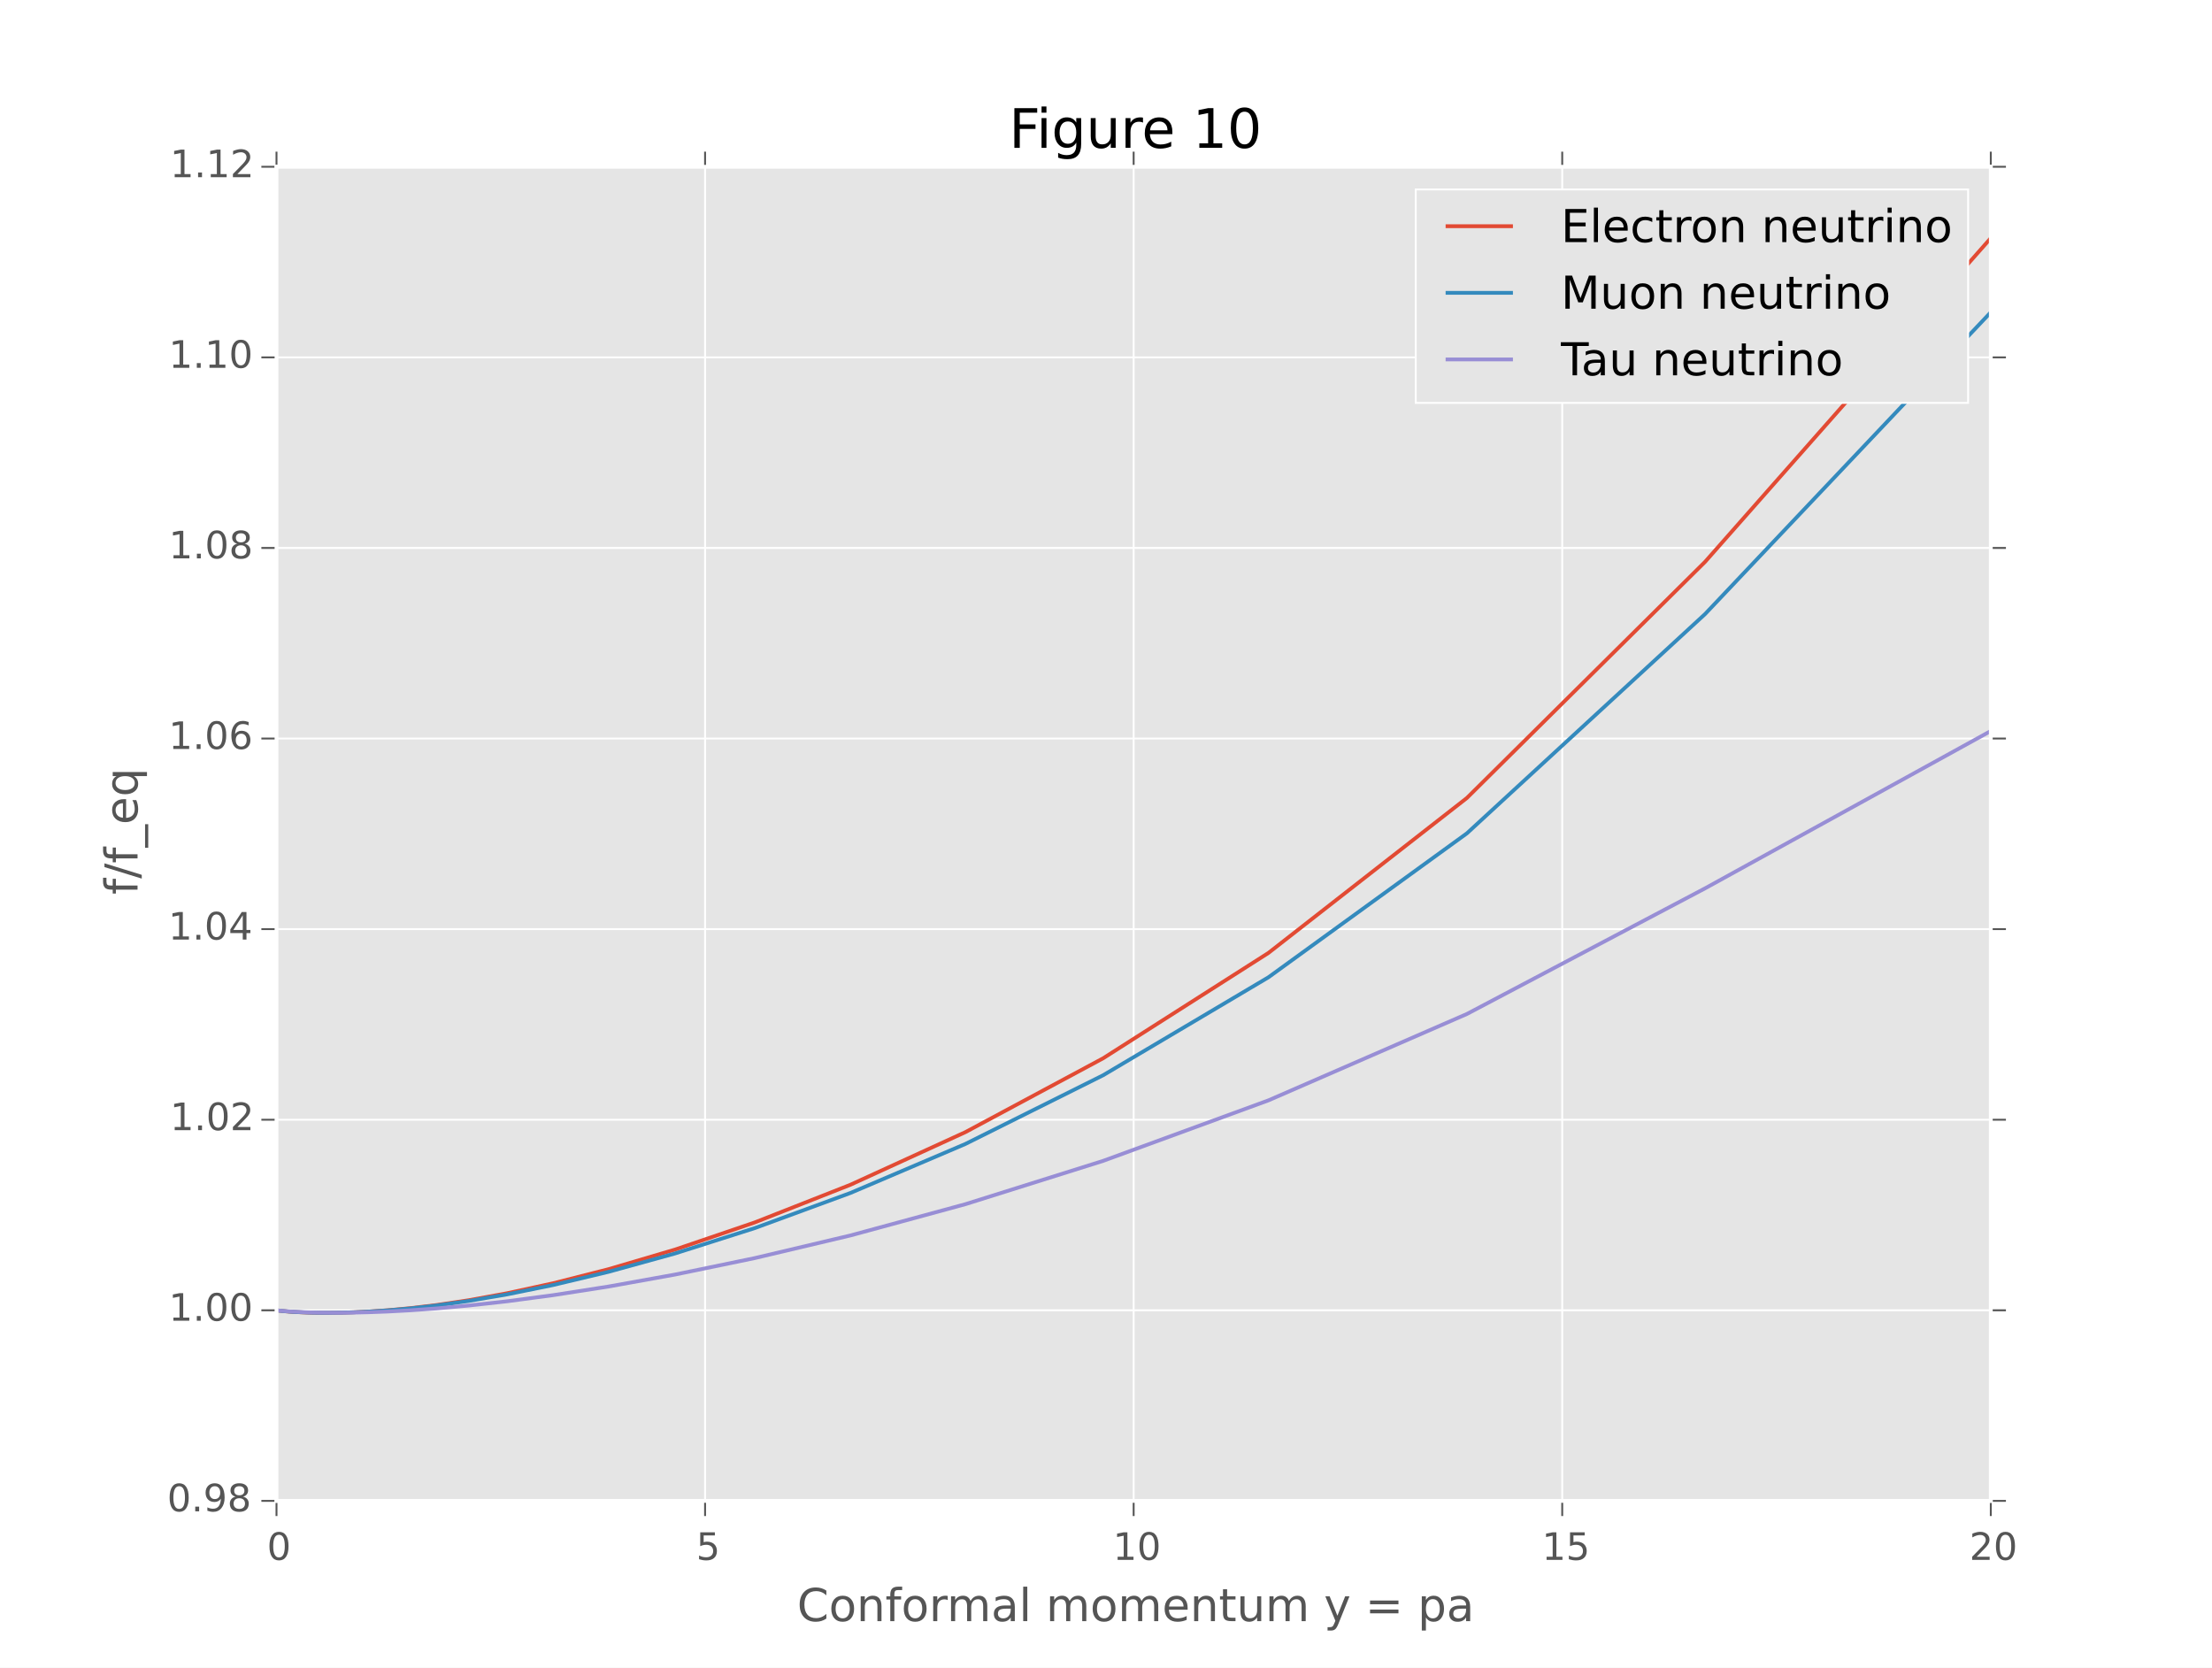
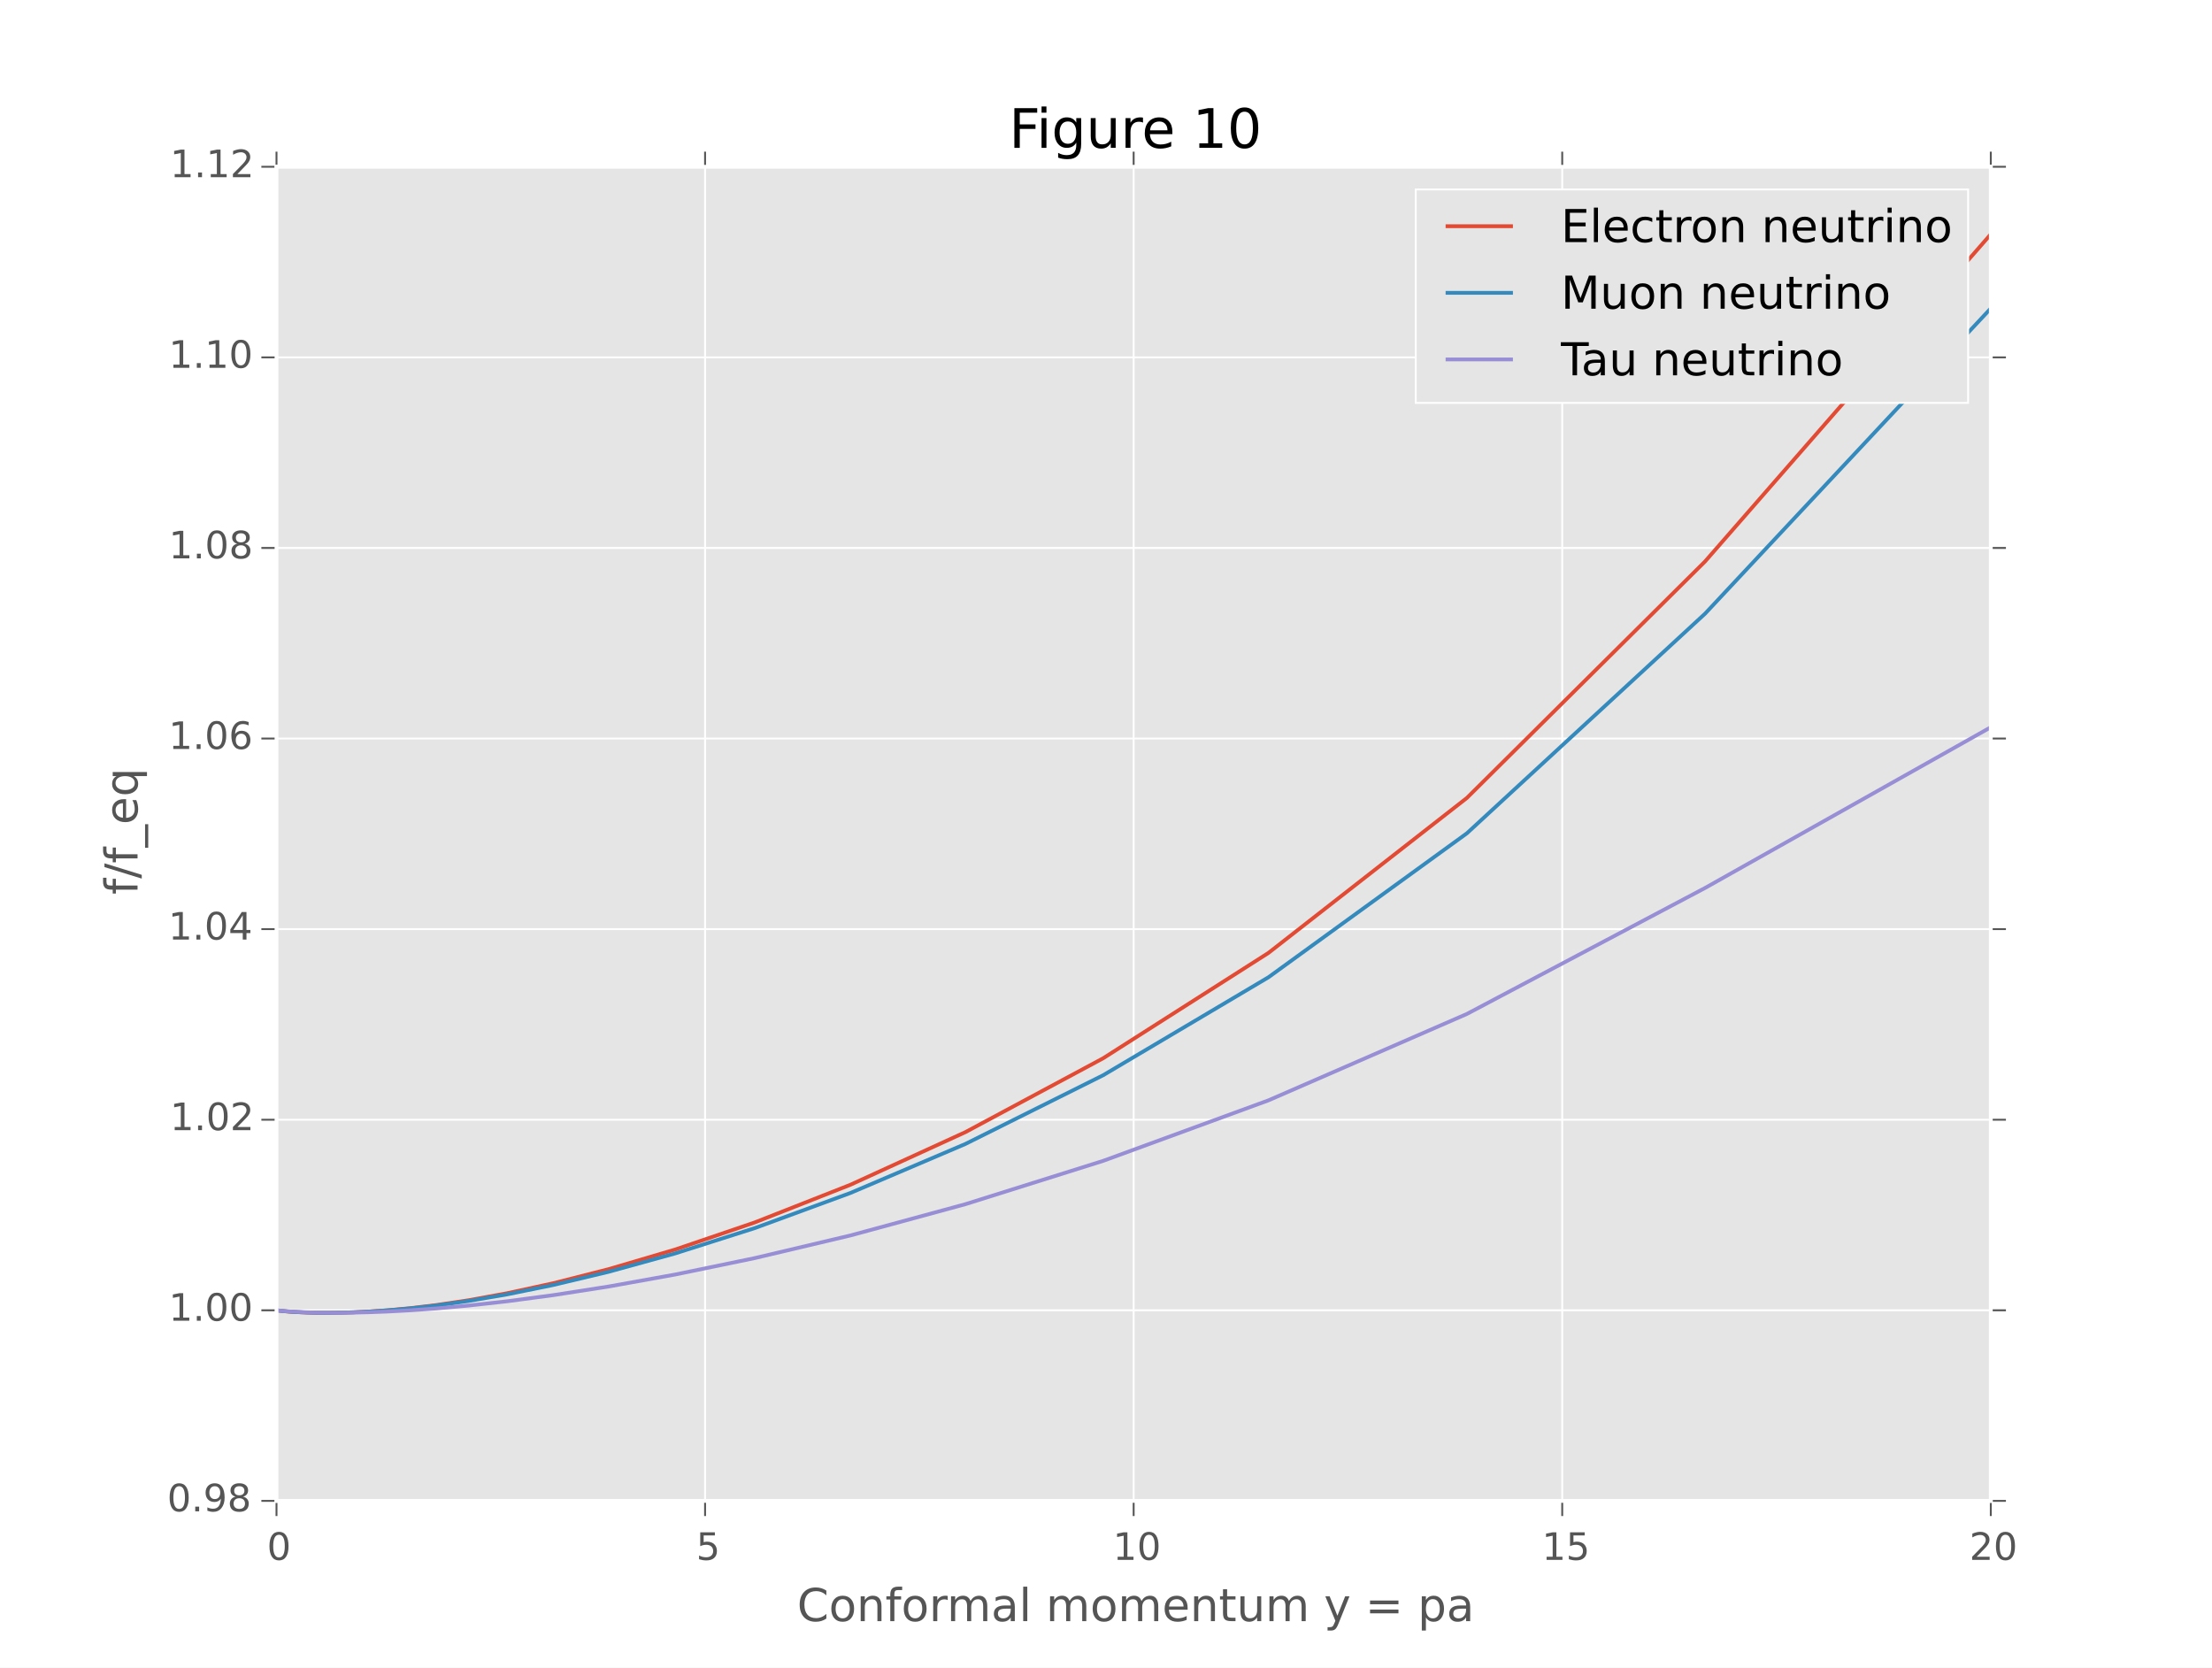
<svg xmlns="http://www.w3.org/2000/svg" xmlns:xlink="http://www.w3.org/1999/xlink" height="441pt" version="1.1" viewBox="0 0 585 441" width="585pt">
  <defs>
    <style type="text/css">
*{stroke-linecap:butt;stroke-linejoin:round;}
  </style>
  </defs>
  <g id="figure_1">
    <g id="patch_1">
      <path d=" M0 441 L585 441 L585 0 L0 0 z " style="fill:#ffffff;" />
    </g>
    <g id="axes_1">
      <g id="patch_2">
        <path d=" M73.125 396.9 L526.5 396.9 L526.5 44.1 L73.125 44.1 z " style="fill:#e5e5e5;" />
      </g>
      <g id="matplotlib.axis_1">
        <g id="xtick_1">
          <g id="line2d_1">
            <path clip-path="url(#p5873ec822d)" d=" M73.125 396.9 L73.125 44.1" style="fill:none;stroke:#ffffff;stroke-linecap:square;stroke-width:0.5;" />
          </g>
          <g id="line2d_2">
            <defs>
              <path d=" M0 0 L0 4" id="m64c3aef5f4" style="stroke:#555555;stroke-width:0.5;" />
            </defs>
            <g>
              <use style="fill:#555555;stroke:#555555;stroke-width:0.5;" x="73.125" xlink:href="#m64c3aef5f4" y="396.9" />
            </g>
          </g>
          <g id="line2d_3">
            <defs>
              <path d=" M0 0 L0 -4" id="m91191bb255" style="stroke:#555555;stroke-width:0.5;" />
            </defs>
            <g>
              <use style="fill:#555555;stroke:#555555;stroke-width:0.5;" x="73.125" xlink:href="#m91191bb255" y="44.1" />
            </g>
          </g>
          <g id="text_1">
            <defs>
              <path d=" M31.781 66.406 Q24.172 66.406 20.328 58.906 Q16.5 51.422 16.5 36.375 Q16.5 21.391 20.328 13.891 Q24.172 6.391 31.781 6.391 Q39.453 6.391 43.281 13.891 Q47.125 21.391 47.125 36.375 Q47.125 51.422 43.281 58.906 Q39.453 66.406 31.781 66.406 M31.781 74.219 Q44.047 74.219 50.516 64.516 Q56.984 54.828 56.984 36.375 Q56.984 17.969 50.516 8.266 Q44.047 -1.422 31.781 -1.422 Q19.531 -1.422 13.062 8.266 Q6.594 17.969 6.594 36.375 Q6.594 54.828 13.062 64.516 Q19.531 74.219 31.781 74.219" id="BitstreamVeraSans-Roman-30" />
            </defs>
            <g style="fill:#555555;" transform="translate(70.60547 412.4984)scale(0.1 -0.1)">
              <use xlink:href="#BitstreamVeraSans-Roman-30" />
            </g>
          </g>
        </g>
        <g id="xtick_2">
          <g id="line2d_4">
            <path clip-path="url(#p5873ec822d)" d=" M186.469 396.9 L186.469 44.1" style="fill:none;stroke:#ffffff;stroke-linecap:square;stroke-width:0.5;" />
          </g>
          <g id="line2d_5">
            <g>
              <use style="fill:#555555;stroke:#555555;stroke-width:0.5;" x="186.469" xlink:href="#m64c3aef5f4" y="396.9" />
            </g>
          </g>
          <g id="line2d_6">
            <g>
              <use style="fill:#555555;stroke:#555555;stroke-width:0.5;" x="186.469" xlink:href="#m91191bb255" y="44.1" />
            </g>
          </g>
          <g id="text_2">
            <defs>
              <path d=" M10.797 72.906 L49.516 72.906 L49.516 64.594 L19.828 64.594 L19.828 46.734 Q21.969 47.469 24.109 47.828 Q26.266 48.188 28.422 48.188 Q40.625 48.188 47.75 41.5 Q54.891 34.812 54.891 23.391 Q54.891 11.625 47.562 5.094 Q40.234 -1.422 26.906 -1.422 Q22.312 -1.422 17.547 -0.641 Q12.797 0.141 7.719 1.703 L7.719 11.625 Q12.109 9.234 16.797 8.062 Q21.484 6.891 26.703 6.891 Q35.156 6.891 40.078 11.328 Q45.016 15.766 45.016 23.391 Q45.016 31 40.078 35.438 Q35.156 39.891 26.703 39.891 Q22.75 39.891 18.812 39.016 Q14.891 38.141 10.797 36.281 z " id="BitstreamVeraSans-Roman-35" />
            </defs>
            <g style="fill:#555555;" transform="translate(184.1102 412.4984)scale(0.1 -0.1)">
              <use xlink:href="#BitstreamVeraSans-Roman-35" />
            </g>
          </g>
        </g>
        <g id="xtick_3">
          <g id="line2d_7">
            <path clip-path="url(#p5873ec822d)" d=" M299.812 396.9 L299.812 44.1" style="fill:none;stroke:#ffffff;stroke-linecap:square;stroke-width:0.5;" />
          </g>
          <g id="line2d_8">
            <g>
              <use style="fill:#555555;stroke:#555555;stroke-width:0.5;" x="299.812" xlink:href="#m64c3aef5f4" y="396.9" />
            </g>
          </g>
          <g id="line2d_9">
            <g>
              <use style="fill:#555555;stroke:#555555;stroke-width:0.5;" x="299.812" xlink:href="#m91191bb255" y="44.1" />
            </g>
          </g>
          <g id="text_3">
            <defs>
              <path d=" M12.406 8.297 L28.516 8.297 L28.516 63.922 L10.984 60.406 L10.984 69.391 L28.422 72.906 L38.281 72.906 L38.281 8.297 L54.391 8.297 L54.391 0 L12.406 0 z " id="BitstreamVeraSans-Roman-31" />
            </defs>
            <g style="fill:#555555;" transform="translate(294.3313 412.4984)scale(0.1 -0.1)">
              <use xlink:href="#BitstreamVeraSans-Roman-31" />
              <use x="63.623" xlink:href="#BitstreamVeraSans-Roman-30" />
            </g>
          </g>
        </g>
        <g id="xtick_4">
          <g id="line2d_10">
            <path clip-path="url(#p5873ec822d)" d=" M413.156 396.9 L413.156 44.1" style="fill:none;stroke:#ffffff;stroke-linecap:square;stroke-width:0.5;" />
          </g>
          <g id="line2d_11">
            <g>
              <use style="fill:#555555;stroke:#555555;stroke-width:0.5;" x="413.156" xlink:href="#m64c3aef5f4" y="396.9" />
            </g>
          </g>
          <g id="line2d_12">
            <g>
              <use style="fill:#555555;stroke:#555555;stroke-width:0.5;" x="413.156" xlink:href="#m91191bb255" y="44.1" />
            </g>
          </g>
          <g id="text_4">
            <g style="fill:#555555;" transform="translate(407.7797 412.4984)scale(0.1 -0.1)">
              <use xlink:href="#BitstreamVeraSans-Roman-31" />
              <use x="63.623" xlink:href="#BitstreamVeraSans-Roman-35" />
            </g>
          </g>
        </g>
        <g id="xtick_5">
          <g id="line2d_13">
            <path clip-path="url(#p5873ec822d)" d=" M526.5 396.9 L526.5 44.1" style="fill:none;stroke:#ffffff;stroke-linecap:square;stroke-width:0.5;" />
          </g>
          <g id="line2d_14">
            <g>
              <use style="fill:#555555;stroke:#555555;stroke-width:0.5;" x="526.5" xlink:href="#m64c3aef5f4" y="396.9" />
            </g>
          </g>
          <g id="line2d_15">
            <g>
              <use style="fill:#555555;stroke:#555555;stroke-width:0.5;" x="526.5" xlink:href="#m91191bb255" y="44.1" />
            </g>
          </g>
          <g id="text_5">
            <defs>
              <path d=" M19.188 8.297 L53.609 8.297 L53.609 0 L7.328 0 L7.328 8.297 Q12.938 14.109 22.625 23.891 Q32.328 33.688 34.812 36.531 Q39.547 41.844 41.422 45.531 Q43.312 49.219 43.312 52.781 Q43.312 58.594 39.234 62.25 Q35.156 65.922 28.609 65.922 Q23.969 65.922 18.812 64.312 Q13.672 62.703 7.812 59.422 L7.812 69.391 Q13.766 71.781 18.938 73 Q24.125 74.219 28.422 74.219 Q39.75 74.219 46.484 68.547 Q53.219 62.891 53.219 53.422 Q53.219 48.922 51.531 44.891 Q49.859 40.875 45.406 35.406 Q44.188 33.984 37.641 27.219 Q31.109 20.453 19.188 8.297" id="BitstreamVeraSans-Roman-32" />
            </defs>
            <g style="fill:#555555;" transform="translate(520.8359 412.4984)scale(0.1 -0.1)">
              <use xlink:href="#BitstreamVeraSans-Roman-32" />
              <use x="63.623" xlink:href="#BitstreamVeraSans-Roman-30" />
            </g>
          </g>
        </g>
        <g id="text_6">
          <defs>
            <path id="BitstreamVeraSans-Roman-20" />
            <path d=" M8.5 21.578 L8.5 54.688 L17.484 54.688 L17.484 21.922 Q17.484 14.156 20.5 10.266 Q23.531 6.391 29.594 6.391 Q36.859 6.391 41.078 11.031 Q45.312 15.672 45.312 23.688 L45.312 54.688 L54.297 54.688 L54.297 0 L45.312 0 L45.312 8.406 Q42.047 3.422 37.719 1 Q33.406 -1.422 27.688 -1.422 Q18.266 -1.422 13.375 4.438 Q8.5 10.297 8.5 21.578" id="BitstreamVeraSans-Roman-75" />
            <path d=" M54.891 33.016 L54.891 0 L45.906 0 L45.906 32.719 Q45.906 40.484 42.875 44.328 Q39.844 48.188 33.797 48.188 Q26.516 48.188 22.312 43.547 Q18.109 38.922 18.109 30.906 L18.109 0 L9.078 0 L9.078 54.688 L18.109 54.688 L18.109 46.188 Q21.344 51.125 25.703 53.562 Q30.078 56 35.797 56 Q45.219 56 50.047 50.172 Q54.891 44.344 54.891 33.016" id="BitstreamVeraSans-Roman-6e" />
            <path d=" M52 44.188 Q55.375 50.25 60.062 53.125 Q64.75 56 71.094 56 Q79.641 56 84.281 50.016 Q88.922 44.047 88.922 33.016 L88.922 0 L79.891 0 L79.891 32.719 Q79.891 40.578 77.094 44.375 Q74.312 48.188 68.609 48.188 Q61.625 48.188 57.562 43.547 Q53.516 38.922 53.516 30.906 L53.516 0 L44.484 0 L44.484 32.719 Q44.484 40.625 41.703 44.406 Q38.922 48.188 33.109 48.188 Q26.219 48.188 22.156 43.531 Q18.109 38.875 18.109 30.906 L18.109 0 L9.078 0 L9.078 54.688 L18.109 54.688 L18.109 46.188 Q21.188 51.219 25.484 53.609 Q29.781 56 35.688 56 Q41.656 56 45.828 52.969 Q50 49.953 52 44.188" id="BitstreamVeraSans-Roman-6d" />
            <path d=" M30.609 48.391 Q23.391 48.391 19.188 42.75 Q14.984 37.109 14.984 27.297 Q14.984 17.484 19.156 11.844 Q23.344 6.203 30.609 6.203 Q37.797 6.203 41.984 11.859 Q46.188 17.531 46.188 27.297 Q46.188 37.016 41.984 42.703 Q37.797 48.391 30.609 48.391 M30.609 56 Q42.328 56 49.016 48.375 Q55.719 40.766 55.719 27.297 Q55.719 13.875 49.016 6.219 Q42.328 -1.422 30.609 -1.422 Q18.844 -1.422 12.172 6.219 Q5.516 13.875 5.516 27.297 Q5.516 40.766 12.172 48.375 Q18.844 56 30.609 56" id="BitstreamVeraSans-Roman-6f" />
            <path d=" M9.422 75.984 L18.406 75.984 L18.406 0 L9.422 0 z " id="BitstreamVeraSans-Roman-6c" />
            <path d=" M64.406 67.281 L64.406 56.891 Q59.422 61.531 53.781 63.812 Q48.141 66.109 41.797 66.109 Q29.297 66.109 22.656 58.469 Q16.016 50.828 16.016 36.375 Q16.016 21.969 22.656 14.328 Q29.297 6.688 41.797 6.688 Q48.141 6.688 53.781 8.984 Q59.422 11.281 64.406 15.922 L64.406 5.609 Q59.234 2.094 53.438 0.328 Q47.656 -1.422 41.219 -1.422 Q24.656 -1.422 15.125 8.703 Q5.609 18.844 5.609 36.375 Q5.609 53.953 15.125 64.078 Q24.656 74.219 41.219 74.219 Q47.75 74.219 53.531 72.484 Q59.328 70.75 64.406 67.281" id="BitstreamVeraSans-Roman-43" />
            <path d=" M10.594 45.406 L73.188 45.406 L73.188 37.203 L10.594 37.203 z  M10.594 25.484 L73.188 25.484 L73.188 17.188 L10.594 17.188 z " id="BitstreamVeraSans-Roman-3d" />
            <path d=" M32.172 -5.078 Q28.375 -14.844 24.75 -17.812 Q21.141 -20.797 15.094 -20.797 L7.906 -20.797 L7.906 -13.281 L13.188 -13.281 Q16.891 -13.281 18.938 -11.516 Q21 -9.766 23.484 -3.219 L25.094 0.875 L2.984 54.688 L12.5 54.688 L29.594 11.922 L46.688 54.688 L56.203 54.688 z " id="BitstreamVeraSans-Roman-79" />
            <path d=" M56.203 29.594 L56.203 25.203 L14.891 25.203 Q15.484 15.922 20.484 11.062 Q25.484 6.203 34.422 6.203 Q39.594 6.203 44.453 7.469 Q49.312 8.734 54.109 11.281 L54.109 2.781 Q49.266 0.734 44.188 -0.344 Q39.109 -1.422 33.891 -1.422 Q20.797 -1.422 13.156 6.188 Q5.516 13.812 5.516 26.812 Q5.516 40.234 12.766 48.109 Q20.016 56 32.328 56 Q43.359 56 49.781 48.891 Q56.203 41.797 56.203 29.594 M47.219 32.234 Q47.125 39.594 43.094 43.984 Q39.062 48.391 32.422 48.391 Q24.906 48.391 20.391 44.141 Q15.875 39.891 15.188 32.172 z " id="BitstreamVeraSans-Roman-65" />
            <path d=" M34.281 27.484 Q23.391 27.484 19.188 25 Q14.984 22.516 14.984 16.5 Q14.984 11.719 18.141 8.906 Q21.297 6.109 26.703 6.109 Q34.188 6.109 38.703 11.406 Q43.219 16.703 43.219 25.484 L43.219 27.484 z  M52.203 31.203 L52.203 0 L43.219 0 L43.219 8.297 Q40.141 3.328 35.547 0.953 Q30.953 -1.422 24.312 -1.422 Q15.922 -1.422 10.953 3.297 Q6 8.016 6 15.922 Q6 25.141 12.172 29.828 Q18.359 34.516 30.609 34.516 L43.219 34.516 L43.219 35.406 Q43.219 41.609 39.141 45 Q35.062 48.391 27.688 48.391 Q23 48.391 18.547 47.266 Q14.109 46.141 10.016 43.891 L10.016 52.203 Q14.938 54.109 19.578 55.047 Q24.219 56 28.609 56 Q40.484 56 46.344 49.844 Q52.203 43.703 52.203 31.203" id="BitstreamVeraSans-Roman-61" />
            <path d=" M37.109 75.984 L37.109 68.5 L28.516 68.5 Q23.688 68.5 21.797 66.547 Q19.922 64.594 19.922 59.516 L19.922 54.688 L34.719 54.688 L34.719 47.703 L19.922 47.703 L19.922 0 L10.891 0 L10.891 47.703 L2.297 47.703 L2.297 54.688 L10.891 54.688 L10.891 58.5 Q10.891 67.625 15.141 71.797 Q19.391 75.984 28.609 75.984 z " id="BitstreamVeraSans-Roman-66" />
            <path d=" M41.109 46.297 Q39.594 47.172 37.812 47.578 Q36.031 48 33.891 48 Q26.266 48 22.188 43.047 Q18.109 38.094 18.109 28.812 L18.109 0 L9.078 0 L9.078 54.688 L18.109 54.688 L18.109 46.188 Q20.953 51.172 25.484 53.578 Q30.031 56 36.531 56 Q37.453 56 38.578 55.875 Q39.703 55.766 41.062 55.516 z " id="BitstreamVeraSans-Roman-72" />
            <path d=" M18.312 70.219 L18.312 54.688 L36.812 54.688 L36.812 47.703 L18.312 47.703 L18.312 18.016 Q18.312 11.328 20.141 9.422 Q21.969 7.516 27.594 7.516 L36.812 7.516 L36.812 0 L27.594 0 Q17.188 0 13.234 3.875 Q9.281 7.766 9.281 18.016 L9.281 47.703 L2.688 47.703 L2.688 54.688 L9.281 54.688 L9.281 70.219 z " id="BitstreamVeraSans-Roman-74" />
            <path d=" M18.109 8.203 L18.109 -20.797 L9.078 -20.797 L9.078 54.688 L18.109 54.688 L18.109 46.391 Q20.953 51.266 25.266 53.625 Q29.594 56 35.594 56 Q45.562 56 51.781 48.094 Q58.016 40.188 58.016 27.297 Q58.016 14.406 51.781 6.484 Q45.562 -1.422 35.594 -1.422 Q29.594 -1.422 25.266 0.953 Q20.953 3.328 18.109 8.203 M48.688 27.297 Q48.688 37.203 44.609 42.844 Q40.531 48.484 33.406 48.484 Q26.266 48.484 22.188 42.844 Q18.109 37.203 18.109 27.297 Q18.109 17.391 22.188 11.75 Q26.266 6.109 33.406 6.109 Q40.531 6.109 44.609 11.75 Q48.688 17.391 48.688 27.297" id="BitstreamVeraSans-Roman-70" />
          </defs>
          <g style="fill:#555555;" transform="translate(210.8147 428.6963)scale(0.12 -0.12)">
            <use xlink:href="#BitstreamVeraSans-Roman-43" />
            <use x="69.824" xlink:href="#BitstreamVeraSans-Roman-6f" />
            <use x="131.006" xlink:href="#BitstreamVeraSans-Roman-6e" />
            <use x="194.385" xlink:href="#BitstreamVeraSans-Roman-66" />
            <use x="229.59" xlink:href="#BitstreamVeraSans-Roman-6f" />
            <use x="290.771" xlink:href="#BitstreamVeraSans-Roman-72" />
            <use x="330.135" xlink:href="#BitstreamVeraSans-Roman-6d" />
            <use x="427.547" xlink:href="#BitstreamVeraSans-Roman-61" />
            <use x="488.826" xlink:href="#BitstreamVeraSans-Roman-6c" />
            <use x="516.609" xlink:href="#BitstreamVeraSans-Roman-20" />
            <use x="548.396" xlink:href="#BitstreamVeraSans-Roman-6d" />
            <use x="645.809" xlink:href="#BitstreamVeraSans-Roman-6f" />
            <use x="706.99" xlink:href="#BitstreamVeraSans-Roman-6d" />
            <use x="804.402" xlink:href="#BitstreamVeraSans-Roman-65" />
            <use x="865.926" xlink:href="#BitstreamVeraSans-Roman-6e" />
            <use x="929.305" xlink:href="#BitstreamVeraSans-Roman-74" />
            <use x="968.514" xlink:href="#BitstreamVeraSans-Roman-75" />
            <use x="1031.893" xlink:href="#BitstreamVeraSans-Roman-6d" />
            <use x="1129.305" xlink:href="#BitstreamVeraSans-Roman-20" />
            <use x="1161.092" xlink:href="#BitstreamVeraSans-Roman-79" />
            <use x="1220.271" xlink:href="#BitstreamVeraSans-Roman-20" />
            <use x="1252.059" xlink:href="#BitstreamVeraSans-Roman-3d" />
            <use x="1335.848" xlink:href="#BitstreamVeraSans-Roman-20" />
            <use x="1367.635" xlink:href="#BitstreamVeraSans-Roman-70" />
            <use x="1431.111" xlink:href="#BitstreamVeraSans-Roman-61" />
          </g>
        </g>
      </g>
      <g id="matplotlib.axis_2">
        <g id="ytick_1">
          <g id="line2d_16">
            <path clip-path="url(#p5873ec822d)" d=" M73.125 396.9 L526.5 396.9" style="fill:none;stroke:#ffffff;stroke-linecap:square;stroke-width:0.5;" />
          </g>
          <g id="line2d_17">
            <defs>
              <path d=" M0 0 L-4 0" id="mf591f037a3" style="stroke:#555555;stroke-width:0.5;" />
            </defs>
            <g>
              <use style="fill:#555555;stroke:#555555;stroke-width:0.5;" x="73.125" xlink:href="#mf591f037a3" y="396.9" />
            </g>
          </g>
          <g id="line2d_18">
            <defs>
              <path d=" M0 0 L4 0" id="m9430d3eee0" style="stroke:#555555;stroke-width:0.5;" />
            </defs>
            <g>
              <use style="fill:#555555;stroke:#555555;stroke-width:0.5;" x="526.5" xlink:href="#m9430d3eee0" y="396.9" />
            </g>
          </g>
          <g id="text_7">
            <defs>
              <path d=" M31.781 34.625 Q24.75 34.625 20.719 30.859 Q16.703 27.094 16.703 20.516 Q16.703 13.922 20.719 10.156 Q24.75 6.391 31.781 6.391 Q38.812 6.391 42.859 10.172 Q46.922 13.969 46.922 20.516 Q46.922 27.094 42.891 30.859 Q38.875 34.625 31.781 34.625 M21.922 38.812 Q15.578 40.375 12.031 44.719 Q8.5 49.078 8.5 55.328 Q8.5 64.062 14.719 69.141 Q20.953 74.219 31.781 74.219 Q42.672 74.219 48.875 69.141 Q55.078 64.062 55.078 55.328 Q55.078 49.078 51.531 44.719 Q48 40.375 41.703 38.812 Q48.828 37.156 52.797 32.312 Q56.781 27.484 56.781 20.516 Q56.781 9.906 50.312 4.234 Q43.844 -1.422 31.781 -1.422 Q19.734 -1.422 13.25 4.234 Q6.781 9.906 6.781 20.516 Q6.781 27.484 10.781 32.312 Q14.797 37.156 21.922 38.812 M18.312 54.391 Q18.312 48.734 21.844 45.562 Q25.391 42.391 31.781 42.391 Q38.141 42.391 41.719 45.562 Q45.312 48.734 45.312 54.391 Q45.312 60.062 41.719 63.234 Q38.141 66.406 31.781 66.406 Q25.391 66.406 21.844 63.234 Q18.312 60.062 18.312 54.391" id="BitstreamVeraSans-Roman-38" />
              <path d=" M10.984 1.516 L10.984 10.5 Q14.703 8.734 18.5 7.812 Q22.312 6.891 25.984 6.891 Q35.75 6.891 40.891 13.453 Q46.047 20.016 46.781 33.406 Q43.953 29.203 39.594 26.953 Q35.25 24.703 29.984 24.703 Q19.047 24.703 12.672 31.312 Q6.297 37.938 6.297 49.422 Q6.297 60.641 12.938 67.422 Q19.578 74.219 30.609 74.219 Q43.266 74.219 49.922 64.516 Q56.594 54.828 56.594 36.375 Q56.594 19.141 48.406 8.859 Q40.234 -1.422 26.422 -1.422 Q22.703 -1.422 18.891 -0.688 Q15.094 0.047 10.984 1.516 M30.609 32.422 Q37.25 32.422 41.125 36.953 Q45.016 41.5 45.016 49.422 Q45.016 57.281 41.125 61.844 Q37.25 66.406 30.609 66.406 Q23.969 66.406 20.094 61.844 Q16.219 57.281 16.219 49.422 Q16.219 41.5 20.094 36.953 Q23.969 32.422 30.609 32.422" id="BitstreamVeraSans-Roman-39" />
              <path d=" M10.688 12.406 L21 12.406 L21 0 L10.688 0 z " id="BitstreamVeraSans-Roman-2e" />
            </defs>
            <g style="fill:#555555;" transform="translate(44.20312 399.6594)scale(0.1 -0.1)">
              <use xlink:href="#BitstreamVeraSans-Roman-30" />
              <use x="63.623" xlink:href="#BitstreamVeraSans-Roman-2e" />
              <use x="95.41" xlink:href="#BitstreamVeraSans-Roman-39" />
              <use x="159.033" xlink:href="#BitstreamVeraSans-Roman-38" />
            </g>
          </g>
        </g>
        <g id="ytick_2">
          <g id="line2d_19">
            <path clip-path="url(#p5873ec822d)" d=" M73.125 346.5 L526.5 346.5" style="fill:none;stroke:#ffffff;stroke-linecap:square;stroke-width:0.5;" />
          </g>
          <g id="line2d_20">
            <g>
              <use style="fill:#555555;stroke:#555555;stroke-width:0.5;" x="73.125" xlink:href="#mf591f037a3" y="346.5" />
            </g>
          </g>
          <g id="line2d_21">
            <g>
              <use style="fill:#555555;stroke:#555555;stroke-width:0.5;" x="526.5" xlink:href="#m9430d3eee0" y="346.5" />
            </g>
          </g>
          <g id="text_8">
            <g style="fill:#555555;" transform="translate(44.62188 349.2594)scale(0.1 -0.1)">
              <use xlink:href="#BitstreamVeraSans-Roman-31" />
              <use x="63.623" xlink:href="#BitstreamVeraSans-Roman-2e" />
              <use x="95.41" xlink:href="#BitstreamVeraSans-Roman-30" />
              <use x="159.033" xlink:href="#BitstreamVeraSans-Roman-30" />
            </g>
          </g>
        </g>
        <g id="ytick_3">
          <g id="line2d_22">
            <path clip-path="url(#p5873ec822d)" d=" M73.125 296.1 L526.5 296.1" style="fill:none;stroke:#ffffff;stroke-linecap:square;stroke-width:0.5;" />
          </g>
          <g id="line2d_23">
            <g>
              <use style="fill:#555555;stroke:#555555;stroke-width:0.5;" x="73.125" xlink:href="#mf591f037a3" y="296.1" />
            </g>
          </g>
          <g id="line2d_24">
            <g>
              <use style="fill:#555555;stroke:#555555;stroke-width:0.5;" x="526.5" xlink:href="#m9430d3eee0" y="296.1" />
            </g>
          </g>
          <g id="text_9">
            <g style="fill:#555555;" transform="translate(44.95938 298.8594)scale(0.1 -0.1)">
              <use xlink:href="#BitstreamVeraSans-Roman-31" />
              <use x="63.623" xlink:href="#BitstreamVeraSans-Roman-2e" />
              <use x="95.41" xlink:href="#BitstreamVeraSans-Roman-30" />
              <use x="159.033" xlink:href="#BitstreamVeraSans-Roman-32" />
            </g>
          </g>
        </g>
        <g id="ytick_4">
          <g id="line2d_25">
            <path clip-path="url(#p5873ec822d)" d=" M73.125 245.7 L526.5 245.7" style="fill:none;stroke:#ffffff;stroke-linecap:square;stroke-width:0.5;" />
          </g>
          <g id="line2d_26">
            <g>
              <use style="fill:#555555;stroke:#555555;stroke-width:0.5;" x="73.125" xlink:href="#mf591f037a3" y="245.7" />
            </g>
          </g>
          <g id="line2d_27">
            <g>
              <use style="fill:#555555;stroke:#555555;stroke-width:0.5;" x="526.5" xlink:href="#m9430d3eee0" y="245.7" />
            </g>
          </g>
          <g id="text_10">
            <defs>
              <path d=" M37.797 64.312 L12.891 25.391 L37.797 25.391 z  M35.203 72.906 L47.609 72.906 L47.609 25.391 L58.016 25.391 L58.016 17.188 L47.609 17.188 L47.609 0 L37.797 0 L37.797 17.188 L4.891 17.188 L4.891 26.703 z " id="BitstreamVeraSans-Roman-34" />
            </defs>
            <g style="fill:#555555;" transform="translate(44.51875 248.4594)scale(0.1 -0.1)">
              <use xlink:href="#BitstreamVeraSans-Roman-31" />
              <use x="63.623" xlink:href="#BitstreamVeraSans-Roman-2e" />
              <use x="95.41" xlink:href="#BitstreamVeraSans-Roman-30" />
              <use x="159.033" xlink:href="#BitstreamVeraSans-Roman-34" />
            </g>
          </g>
        </g>
        <g id="ytick_5">
          <g id="line2d_28">
            <path clip-path="url(#p5873ec822d)" d=" M73.125 195.3 L526.5 195.3" style="fill:none;stroke:#ffffff;stroke-linecap:square;stroke-width:0.5;" />
          </g>
          <g id="line2d_29">
            <g>
              <use style="fill:#555555;stroke:#555555;stroke-width:0.5;" x="73.125" xlink:href="#mf591f037a3" y="195.3" />
            </g>
          </g>
          <g id="line2d_30">
            <g>
              <use style="fill:#555555;stroke:#555555;stroke-width:0.5;" x="526.5" xlink:href="#m9430d3eee0" y="195.3" />
            </g>
          </g>
          <g id="text_11">
            <defs>
              <path d=" M33.016 40.375 Q26.375 40.375 22.484 35.828 Q18.609 31.297 18.609 23.391 Q18.609 15.531 22.484 10.953 Q26.375 6.391 33.016 6.391 Q39.656 6.391 43.531 10.953 Q47.406 15.531 47.406 23.391 Q47.406 31.297 43.531 35.828 Q39.656 40.375 33.016 40.375 M52.594 71.297 L52.594 62.312 Q48.875 64.062 45.094 64.984 Q41.312 65.922 37.594 65.922 Q27.828 65.922 22.672 59.328 Q17.531 52.734 16.797 39.406 Q19.672 43.656 24.016 45.922 Q28.375 48.188 33.594 48.188 Q44.578 48.188 50.953 41.516 Q57.328 34.859 57.328 23.391 Q57.328 12.156 50.688 5.359 Q44.047 -1.422 33.016 -1.422 Q20.359 -1.422 13.672 8.266 Q6.984 17.969 6.984 36.375 Q6.984 53.656 15.188 63.938 Q23.391 74.219 37.203 74.219 Q40.922 74.219 44.703 73.484 Q48.484 72.75 52.594 71.297" id="BitstreamVeraSans-Roman-36" />
            </defs>
            <g style="fill:#555555;" transform="translate(44.5875 198.0594)scale(0.1 -0.1)">
              <use xlink:href="#BitstreamVeraSans-Roman-31" />
              <use x="63.623" xlink:href="#BitstreamVeraSans-Roman-2e" />
              <use x="95.41" xlink:href="#BitstreamVeraSans-Roman-30" />
              <use x="159.033" xlink:href="#BitstreamVeraSans-Roman-36" />
            </g>
          </g>
        </g>
        <g id="ytick_6">
          <g id="line2d_31">
            <path clip-path="url(#p5873ec822d)" d=" M73.125 144.9 L526.5 144.9" style="fill:none;stroke:#ffffff;stroke-linecap:square;stroke-width:0.5;" />
          </g>
          <g id="line2d_32">
            <g>
              <use style="fill:#555555;stroke:#555555;stroke-width:0.5;" x="73.125" xlink:href="#mf591f037a3" y="144.9" />
            </g>
          </g>
          <g id="line2d_33">
            <g>
              <use style="fill:#555555;stroke:#555555;stroke-width:0.5;" x="526.5" xlink:href="#m9430d3eee0" y="144.9" />
            </g>
          </g>
          <g id="text_12">
            <g style="fill:#555555;" transform="translate(44.64219 147.6594)scale(0.1 -0.1)">
              <use xlink:href="#BitstreamVeraSans-Roman-31" />
              <use x="63.623" xlink:href="#BitstreamVeraSans-Roman-2e" />
              <use x="95.41" xlink:href="#BitstreamVeraSans-Roman-30" />
              <use x="159.033" xlink:href="#BitstreamVeraSans-Roman-38" />
            </g>
          </g>
        </g>
        <g id="ytick_7">
          <g id="line2d_34">
            <path clip-path="url(#p5873ec822d)" d=" M73.125 94.5 L526.5 94.5" style="fill:none;stroke:#ffffff;stroke-linecap:square;stroke-width:0.5;" />
          </g>
          <g id="line2d_35">
            <g>
              <use style="fill:#555555;stroke:#555555;stroke-width:0.5;" x="73.125" xlink:href="#mf591f037a3" y="94.5" />
            </g>
          </g>
          <g id="line2d_36">
            <g>
              <use style="fill:#555555;stroke:#555555;stroke-width:0.5;" x="526.5" xlink:href="#m9430d3eee0" y="94.5" />
            </g>
          </g>
          <g id="text_13">
            <g style="fill:#555555;" transform="translate(44.62188 97.25938)scale(0.1 -0.1)">
              <use xlink:href="#BitstreamVeraSans-Roman-31" />
              <use x="63.623" xlink:href="#BitstreamVeraSans-Roman-2e" />
              <use x="95.41" xlink:href="#BitstreamVeraSans-Roman-31" />
              <use x="159.033" xlink:href="#BitstreamVeraSans-Roman-30" />
            </g>
          </g>
        </g>
        <g id="ytick_8">
          <g id="line2d_37">
            <path clip-path="url(#p5873ec822d)" d=" M73.125 44.1 L526.5 44.1" style="fill:none;stroke:#ffffff;stroke-linecap:square;stroke-width:0.5;" />
          </g>
          <g id="line2d_38">
            <g>
              <use style="fill:#555555;stroke:#555555;stroke-width:0.5;" x="73.125" xlink:href="#mf591f037a3" y="44.1" />
            </g>
          </g>
          <g id="line2d_39">
            <g>
              <use style="fill:#555555;stroke:#555555;stroke-width:0.5;" x="526.5" xlink:href="#m9430d3eee0" y="44.1" />
            </g>
          </g>
          <g id="text_14">
            <g style="fill:#555555;" transform="translate(44.95938 46.85938)scale(0.1 -0.1)">
              <use xlink:href="#BitstreamVeraSans-Roman-31" />
              <use x="63.623" xlink:href="#BitstreamVeraSans-Roman-2e" />
              <use x="95.41" xlink:href="#BitstreamVeraSans-Roman-31" />
              <use x="159.033" xlink:href="#BitstreamVeraSans-Roman-32" />
            </g>
          </g>
        </g>
        <g id="text_15">
          <defs>
            <path d=" M14.797 27.297 Q14.797 17.391 18.875 11.75 Q22.953 6.109 30.078 6.109 Q37.203 6.109 41.297 11.75 Q45.406 17.391 45.406 27.297 Q45.406 37.203 41.297 42.844 Q37.203 48.484 30.078 48.484 Q22.953 48.484 18.875 42.844 Q14.797 37.203 14.797 27.297 M45.406 8.203 Q42.578 3.328 38.25 0.953 Q33.938 -1.422 27.875 -1.422 Q17.969 -1.422 11.734 6.484 Q5.516 14.406 5.516 27.297 Q5.516 40.188 11.734 48.094 Q17.969 56 27.875 56 Q33.938 56 38.25 53.625 Q42.578 51.266 45.406 46.391 L45.406 54.688 L54.391 54.688 L54.391 -20.797 L45.406 -20.797 z " id="BitstreamVeraSans-Roman-71" />
            <path d=" M50.984 -16.609 L50.984 -23.578 L-0.984 -23.578 L-0.984 -16.609 z " id="BitstreamVeraSans-Roman-5f" />
            <path d=" M25.391 72.906 L33.688 72.906 L8.297 -9.281 L0 -9.281 z " id="BitstreamVeraSans-Roman-2f" />
          </defs>
          <g style="fill:#555555;" transform="translate(36.37375 236.5631)rotate(-90.0)scale(0.12 -0.12)">
            <use xlink:href="#BitstreamVeraSans-Roman-66" />
            <use x="35.205" xlink:href="#BitstreamVeraSans-Roman-2f" />
            <use x="68.896" xlink:href="#BitstreamVeraSans-Roman-66" />
            <use x="104.102" xlink:href="#BitstreamVeraSans-Roman-5f" />
            <use x="154.102" xlink:href="#BitstreamVeraSans-Roman-65" />
            <use x="215.625" xlink:href="#BitstreamVeraSans-Roman-71" />
          </g>
        </g>
      </g>
      <g id="line2d_40">
-         <path clip-path="url(#p5873ec822d)" d=" M73.125 346.5 L73.137 346.501 L73.151 346.502 L73.168 346.504 L73.189 346.507 L73.214 346.51 L73.244 346.513 L73.279 346.518 L73.322 346.523 L73.374 346.53 L73.435 346.538 L73.51 346.547 L73.598 346.559 L73.705 346.572 L73.833 346.587 L73.986 346.606 L74.171 346.627 L74.392 346.652 L74.657 346.68 L74.975 346.713 L75.357 346.749 L75.816 346.79 L76.366 346.835 L77.026 346.883 L77.818 346.934 L78.769 346.987 L79.91 347.04 L81.279 347.089 L82.921 347.13 L84.893 347.157 L87.258 347.159 L90.097 347.122 L93.503 347.022 L97.591 346.828 L102.496 346.494 L108.382 345.951 L115.445 345.109 L123.921 343.844 L134.092 341.993 L146.297 339.347 L160.944 335.625 L178.52 330.443 L199.611 323.261 L224.92 313.297 L255.29 299.397 L291.736 279.857 L335.47 251.987 L387.95 211.013 L450.928 148.58 L526.5 62.956" style="fill:none;stroke:#e24a33;stroke-linecap:square;" />
+         <path clip-path="url(#p5873ec822d)" d=" M73.125 346.5 L73.137 346.501 L73.151 346.502 L73.168 346.504 L73.189 346.507 L73.214 346.51 L73.244 346.513 L73.279 346.518 L73.322 346.523 L73.374 346.53 L73.435 346.538 L73.51 346.547 L73.598 346.559 L73.705 346.572 L73.833 346.587 L73.986 346.606 L74.171 346.627 L74.392 346.652 L74.657 346.68 L74.975 346.713 L75.357 346.749 L75.816 346.79 L76.366 346.835 L77.026 346.883 L77.818 346.934 L78.769 346.987 L79.91 347.04 L81.279 347.089 L82.921 347.13 L84.893 347.157 L87.258 347.159 L90.097 347.122 L93.503 347.022 L97.591 346.829 L102.496 346.494 L108.382 345.951 L115.445 345.109 L123.921 343.844 L134.092 341.993 L146.297 339.347 L160.944 335.625 L178.52 330.443 L199.611 323.261 L224.92 313.297 L255.29 299.397 L291.736 279.856 L335.47 251.985 L387.95 211.001 L450.928 148.475 L526.5 61.934" style="fill:none;stroke:#e24a33;stroke-linecap:square;" />
      </g>
      <g id="line2d_41">
-         <path clip-path="url(#p5873ec822d)" d=" M73.125 346.5 L73.137 346.501 L73.151 346.502 L73.168 346.504 L73.189 346.507 L73.214 346.51 L73.244 346.513 L73.279 346.518 L73.322 346.523 L73.374 346.53 L73.435 346.537 L73.51 346.547 L73.598 346.558 L73.705 346.571 L73.833 346.586 L73.986 346.604 L74.171 346.625 L74.392 346.649 L74.657 346.677 L74.975 346.708 L75.357 346.744 L75.816 346.784 L76.366 346.827 L77.026 346.874 L77.818 346.924 L78.769 346.976 L79.91 347.027 L81.279 347.075 L82.921 347.116 L84.893 347.143 L87.258 347.146 L90.097 347.112 L93.503 347.02 L97.591 346.838 L102.496 346.523 L108.382 346.013 L115.445 345.221 L123.921 344.031 L134.092 342.292 L146.297 339.809 L160.944 336.321 L178.52 331.473 L199.611 324.763 L224.92 315.469 L255.29 302.522 L291.736 284.343 L335.47 258.429 L387.95 220.363 L450.928 162.386 L526.5 82.574" style="fill:none;stroke:#348abd;stroke-linecap:square;" />
+         <path clip-path="url(#p5873ec822d)" d=" M73.125 346.5 L73.137 346.501 L73.151 346.502 L73.168 346.504 L73.189 346.507 L73.214 346.51 L73.244 346.513 L73.279 346.518 L73.322 346.523 L73.374 346.53 L73.435 346.537 L73.51 346.547 L73.598 346.558 L73.705 346.571 L73.833 346.586 L73.986 346.604 L74.171 346.625 L74.392 346.649 L74.657 346.677 L74.975 346.708 L75.357 346.744 L75.816 346.784 L76.366 346.827 L77.026 346.874 L77.818 346.924 L78.769 346.976 L79.91 347.027 L81.279 347.075 L82.921 347.116 L84.893 347.143 L87.258 347.146 L90.097 347.112 L93.503 347.02 L97.591 346.838 L102.496 346.524 L108.382 346.013 L115.445 345.221 L123.921 344.031 L134.092 342.292 L146.297 339.809 L160.944 336.321 L178.52 331.473 L199.611 324.763 L224.92 315.469 L255.29 302.521 L291.736 284.342 L335.47 258.427 L387.95 220.351 L450.928 162.281 L526.5 81.551" style="fill:none;stroke:#348abd;stroke-linecap:square;" />
      </g>
      <g id="line2d_42">
-         <path clip-path="url(#p5873ec822d)" d=" M73.125 346.5 L73.137 346.501 L73.151 346.502 L73.168 346.504 L73.189 346.506 L73.214 346.509 L73.244 346.512 L73.279 346.516 L73.322 346.521 L73.374 346.527 L73.435 346.534 L73.51 346.542 L73.598 346.552 L73.705 346.563 L73.833 346.576 L73.986 346.592 L74.171 346.611 L74.392 346.632 L74.657 346.656 L74.975 346.684 L75.357 346.716 L75.816 346.751 L76.366 346.791 L77.026 346.834 L77.818 346.88 L78.769 346.929 L79.91 346.98 L81.279 347.03 L82.921 347.076 L84.893 347.115 L87.258 347.14 L90.097 347.141 L93.503 347.105 L97.591 347.01 L102.496 346.827 L108.382 346.514 L115.445 346.013 L123.921 345.248 L134.092 344.117 L146.297 342.493 L160.944 340.21 L178.52 337.047 L199.611 332.691 L224.92 326.704 L255.29 318.444 L291.736 306.987 L335.47 290.98 L387.95 268.137 L450.928 234.917 L526.5 193.303" style="fill:none;stroke:#988ed5;stroke-linecap:square;" />
+         <path clip-path="url(#p5873ec822d)" d=" M73.125 346.5 L73.137 346.501 L73.151 346.502 L73.168 346.504 L73.189 346.506 L73.214 346.509 L73.244 346.512 L73.279 346.516 L73.322 346.521 L73.374 346.527 L73.435 346.534 L73.51 346.542 L73.598 346.552 L73.705 346.563 L73.833 346.576 L73.986 346.592 L74.171 346.611 L74.392 346.632 L74.657 346.656 L74.975 346.684 L75.357 346.716 L75.816 346.751 L76.366 346.791 L77.026 346.834 L77.818 346.88 L78.769 346.929 L79.91 346.98 L81.279 347.03 L82.921 347.076 L84.893 347.115 L87.258 347.14 L90.097 347.141 L93.503 347.105 L97.591 347.01 L102.496 346.827 L108.382 346.514 L115.445 346.014 L123.921 345.248 L134.092 344.117 L146.297 342.493 L160.944 340.21 L178.52 337.047 L199.611 332.691 L224.92 326.704 L255.29 318.444 L291.736 306.986 L335.47 290.978 L387.95 268.127 L450.928 234.816 L526.5 192.311" style="fill:none;stroke:#988ed5;stroke-linecap:square;" />
      </g>
      <g id="patch_3">
        <path d=" M73.125 44.1 L526.5 44.1" style="fill:none;stroke:#ffffff;stroke-linecap:square;stroke-linejoin:miter;" />
      </g>
      <g id="patch_4">
        <path d=" M526.5 396.9 L526.5 44.1" style="fill:none;stroke:#ffffff;stroke-linecap:square;stroke-linejoin:miter;" />
      </g>
      <g id="patch_5">
        <path d=" M73.125 396.9 L526.5 396.9" style="fill:none;stroke:#ffffff;stroke-linecap:square;stroke-linejoin:miter;" />
      </g>
      <g id="patch_6">
        <path d=" M73.125 396.9 L73.125 44.1" style="fill:none;stroke:#ffffff;stroke-linecap:square;stroke-linejoin:miter;" />
      </g>
      <g id="text_16">
        <defs>
          <path d=" M9.812 72.906 L51.703 72.906 L51.703 64.594 L19.672 64.594 L19.672 43.109 L48.578 43.109 L48.578 34.812 L19.672 34.812 L19.672 0 L9.812 0 z " id="BitstreamVeraSans-Roman-46" />
          <path d=" M45.406 27.984 Q45.406 37.75 41.375 43.109 Q37.359 48.484 30.078 48.484 Q22.859 48.484 18.828 43.109 Q14.797 37.75 14.797 27.984 Q14.797 18.266 18.828 12.891 Q22.859 7.516 30.078 7.516 Q37.359 7.516 41.375 12.891 Q45.406 18.266 45.406 27.984 M54.391 6.781 Q54.391 -7.172 48.188 -13.984 Q42 -20.797 29.203 -20.797 Q24.469 -20.797 20.266 -20.094 Q16.062 -19.391 12.109 -17.922 L12.109 -9.188 Q16.062 -11.328 19.922 -12.344 Q23.781 -13.375 27.781 -13.375 Q36.625 -13.375 41.016 -8.766 Q45.406 -4.156 45.406 5.172 L45.406 9.625 Q42.625 4.781 38.281 2.391 Q33.938 0 27.875 0 Q17.828 0 11.672 7.656 Q5.516 15.328 5.516 27.984 Q5.516 40.672 11.672 48.328 Q17.828 56 27.875 56 Q33.938 56 38.281 53.609 Q42.625 51.219 45.406 46.391 L45.406 54.688 L54.391 54.688 z " id="BitstreamVeraSans-Roman-67" />
          <path d=" M9.422 54.688 L18.406 54.688 L18.406 0 L9.422 0 z  M9.422 75.984 L18.406 75.984 L18.406 64.594 L9.422 64.594 z " id="BitstreamVeraSans-Roman-69" />
        </defs>
        <g transform="translate(266.859 39.1)scale(0.144 -0.144)">
          <use xlink:href="#BitstreamVeraSans-Roman-46" />
          <use x="50.27" xlink:href="#BitstreamVeraSans-Roman-69" />
          <use x="78.053" xlink:href="#BitstreamVeraSans-Roman-67" />
          <use x="141.529" xlink:href="#BitstreamVeraSans-Roman-75" />
          <use x="204.908" xlink:href="#BitstreamVeraSans-Roman-72" />
          <use x="243.771" xlink:href="#BitstreamVeraSans-Roman-65" />
          <use x="305.295" xlink:href="#BitstreamVeraSans-Roman-20" />
          <use x="337.082" xlink:href="#BitstreamVeraSans-Roman-31" />
          <use x="400.705" xlink:href="#BitstreamVeraSans-Roman-30" />
        </g>
      </g>
      <g id="legend_1">
        <g id="patch_7">
          <path d=" M374.417 106.541 L520.5 106.541 L520.5 50.1 L374.417 50.1 z " style="fill:#e5e5e5;stroke:#ffffff;stroke-linejoin:miter;stroke-width:0.5;" />
        </g>
        <g id="line2d_43">
          <path d=" M382.817 59.818 L399.617 59.818" style="fill:none;stroke:#e24a33;stroke-linecap:square;" />
        </g>
        <g id="line2d_44" />
        <g id="text_17">
          <defs>
            <path d=" M9.812 72.906 L55.906 72.906 L55.906 64.594 L19.672 64.594 L19.672 43.016 L54.391 43.016 L54.391 34.719 L19.672 34.719 L19.672 8.297 L56.781 8.297 L56.781 0 L9.812 0 z " id="BitstreamVeraSans-Roman-45" />
            <path d=" M48.781 52.594 L48.781 44.188 Q44.969 46.297 41.141 47.344 Q37.312 48.391 33.406 48.391 Q24.656 48.391 19.812 42.844 Q14.984 37.312 14.984 27.297 Q14.984 17.281 19.812 11.734 Q24.656 6.203 33.406 6.203 Q37.312 6.203 41.141 7.25 Q44.969 8.297 48.781 10.406 L48.781 2.094 Q45.016 0.344 40.984 -0.531 Q36.969 -1.422 32.422 -1.422 Q20.062 -1.422 12.781 6.344 Q5.516 14.109 5.516 27.297 Q5.516 40.672 12.859 48.328 Q20.219 56 33.016 56 Q37.156 56 41.109 55.141 Q45.062 54.297 48.781 52.594" id="BitstreamVeraSans-Roman-63" />
          </defs>
          <g transform="translate(412.8169 64.01812)scale(0.12 -0.12)">
            <use xlink:href="#BitstreamVeraSans-Roman-45" />
            <use x="63.184" xlink:href="#BitstreamVeraSans-Roman-6c" />
            <use x="90.967" xlink:href="#BitstreamVeraSans-Roman-65" />
            <use x="152.49" xlink:href="#BitstreamVeraSans-Roman-63" />
            <use x="207.471" xlink:href="#BitstreamVeraSans-Roman-74" />
            <use x="246.68" xlink:href="#BitstreamVeraSans-Roman-72" />
            <use x="285.543" xlink:href="#BitstreamVeraSans-Roman-6f" />
            <use x="346.725" xlink:href="#BitstreamVeraSans-Roman-6e" />
            <use x="410.104" xlink:href="#BitstreamVeraSans-Roman-20" />
            <use x="441.891" xlink:href="#BitstreamVeraSans-Roman-6e" />
            <use x="505.27" xlink:href="#BitstreamVeraSans-Roman-65" />
            <use x="566.793" xlink:href="#BitstreamVeraSans-Roman-75" />
            <use x="630.172" xlink:href="#BitstreamVeraSans-Roman-74" />
            <use x="669.381" xlink:href="#BitstreamVeraSans-Roman-72" />
            <use x="710.494" xlink:href="#BitstreamVeraSans-Roman-69" />
            <use x="738.277" xlink:href="#BitstreamVeraSans-Roman-6e" />
            <use x="801.656" xlink:href="#BitstreamVeraSans-Roman-6f" />
          </g>
        </g>
        <g id="line2d_45">
          <path d=" M382.817 77.432 L399.617 77.432" style="fill:none;stroke:#348abd;stroke-linecap:square;" />
        </g>
        <g id="line2d_46" />
        <g id="text_18">
          <defs>
            <path d=" M9.812 72.906 L24.516 72.906 L43.109 23.297 L61.812 72.906 L76.516 72.906 L76.516 0 L66.891 0 L66.891 64.016 L48.094 14.016 L38.188 14.016 L19.391 64.016 L19.391 0 L9.812 0 z " id="BitstreamVeraSans-Roman-4d" />
          </defs>
          <g transform="translate(412.8169 81.63187)scale(0.12 -0.12)">
            <use xlink:href="#BitstreamVeraSans-Roman-4d" />
            <use x="86.279" xlink:href="#BitstreamVeraSans-Roman-75" />
            <use x="149.658" xlink:href="#BitstreamVeraSans-Roman-6f" />
            <use x="210.84" xlink:href="#BitstreamVeraSans-Roman-6e" />
            <use x="274.219" xlink:href="#BitstreamVeraSans-Roman-20" />
            <use x="306.006" xlink:href="#BitstreamVeraSans-Roman-6e" />
            <use x="369.385" xlink:href="#BitstreamVeraSans-Roman-65" />
            <use x="430.908" xlink:href="#BitstreamVeraSans-Roman-75" />
            <use x="494.287" xlink:href="#BitstreamVeraSans-Roman-74" />
            <use x="533.496" xlink:href="#BitstreamVeraSans-Roman-72" />
            <use x="574.609" xlink:href="#BitstreamVeraSans-Roman-69" />
            <use x="602.393" xlink:href="#BitstreamVeraSans-Roman-6e" />
            <use x="665.771" xlink:href="#BitstreamVeraSans-Roman-6f" />
          </g>
        </g>
        <g id="line2d_47">
          <path d=" M382.817 95.046 L399.617 95.046" style="fill:none;stroke:#988ed5;stroke-linecap:square;" />
        </g>
        <g id="line2d_48" />
        <g id="text_19">
          <defs>
            <path d=" M-0.297 72.906 L61.375 72.906 L61.375 64.594 L35.5 64.594 L35.5 0 L25.594 0 L25.594 64.594 L-0.297 64.594 z " id="BitstreamVeraSans-Roman-54" />
          </defs>
          <g transform="translate(412.8169 99.24563)scale(0.12 -0.12)">
            <use xlink:href="#BitstreamVeraSans-Roman-54" />
            <use x="44.584" xlink:href="#BitstreamVeraSans-Roman-61" />
            <use x="105.863" xlink:href="#BitstreamVeraSans-Roman-75" />
            <use x="169.242" xlink:href="#BitstreamVeraSans-Roman-20" />
            <use x="201.029" xlink:href="#BitstreamVeraSans-Roman-6e" />
            <use x="264.408" xlink:href="#BitstreamVeraSans-Roman-65" />
            <use x="325.932" xlink:href="#BitstreamVeraSans-Roman-75" />
            <use x="389.311" xlink:href="#BitstreamVeraSans-Roman-74" />
            <use x="428.52" xlink:href="#BitstreamVeraSans-Roman-72" />
            <use x="469.633" xlink:href="#BitstreamVeraSans-Roman-69" />
            <use x="497.416" xlink:href="#BitstreamVeraSans-Roman-6e" />
            <use x="560.795" xlink:href="#BitstreamVeraSans-Roman-6f" />
          </g>
        </g>
      </g>
    </g>
  </g>
  <defs>
    <clipPath id="p5873ec822d">
      <rect height="352.8" width="453.375" x="73.125" y="44.1" />
    </clipPath>
  </defs>
</svg>
